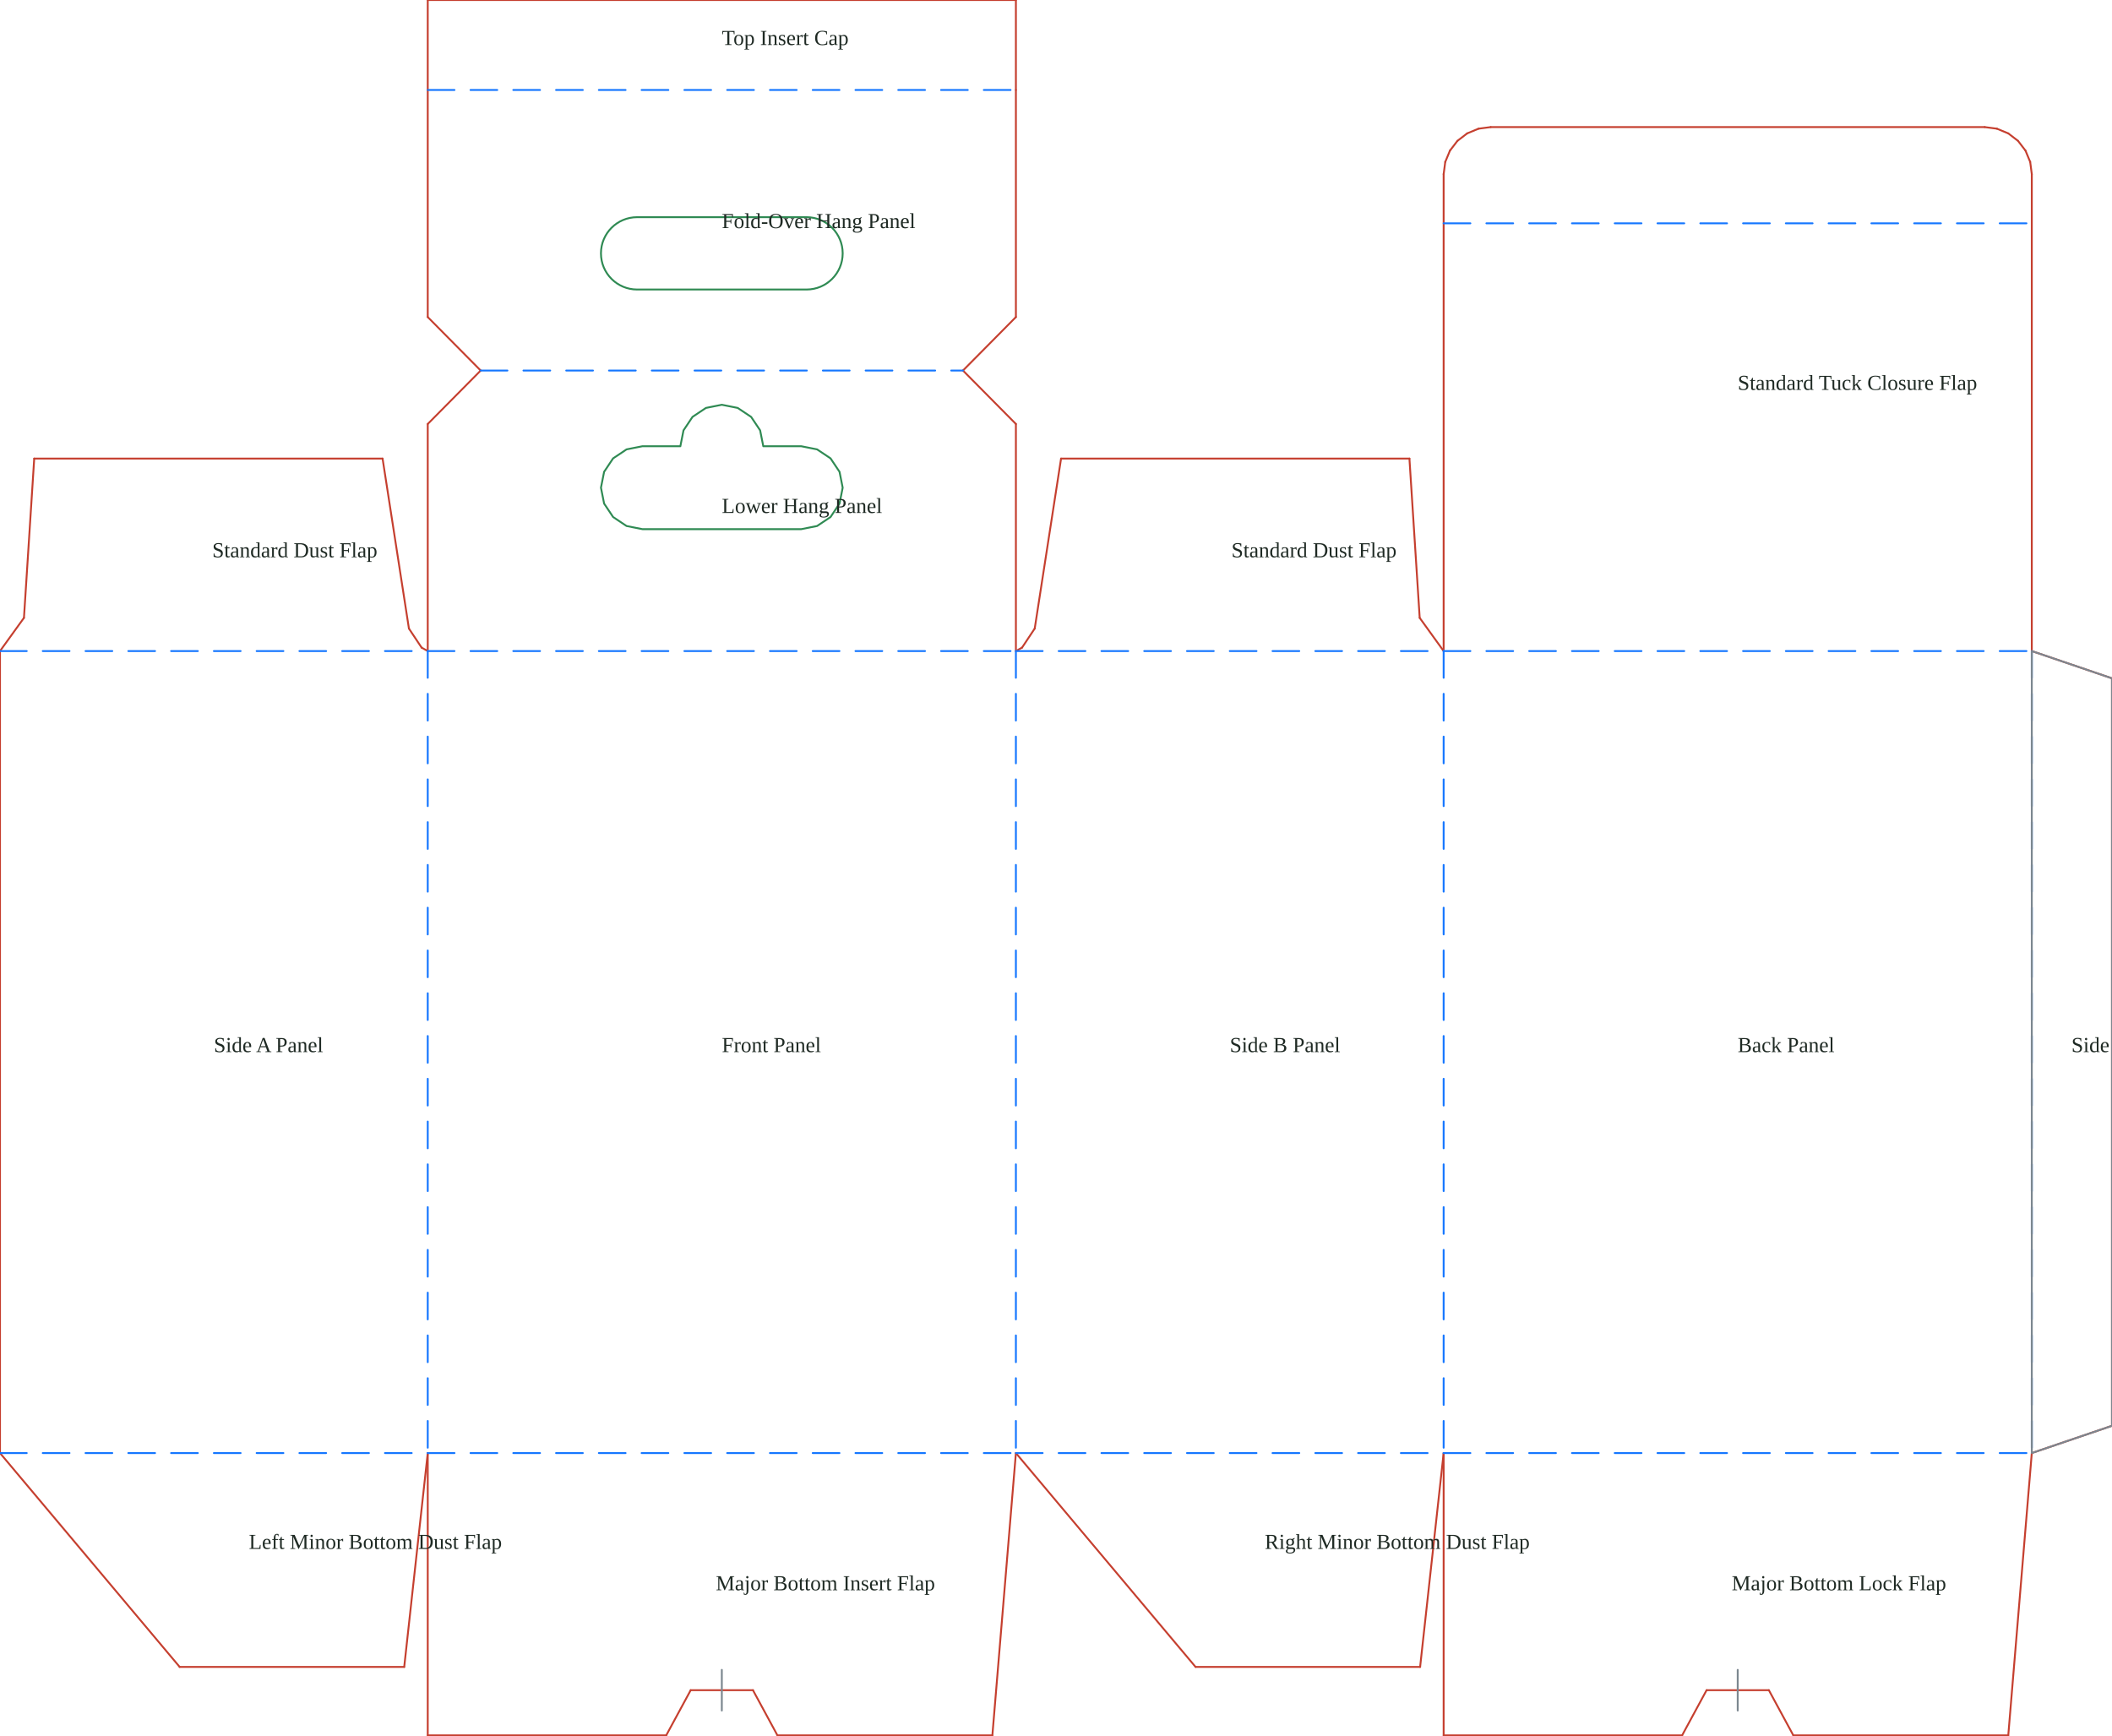
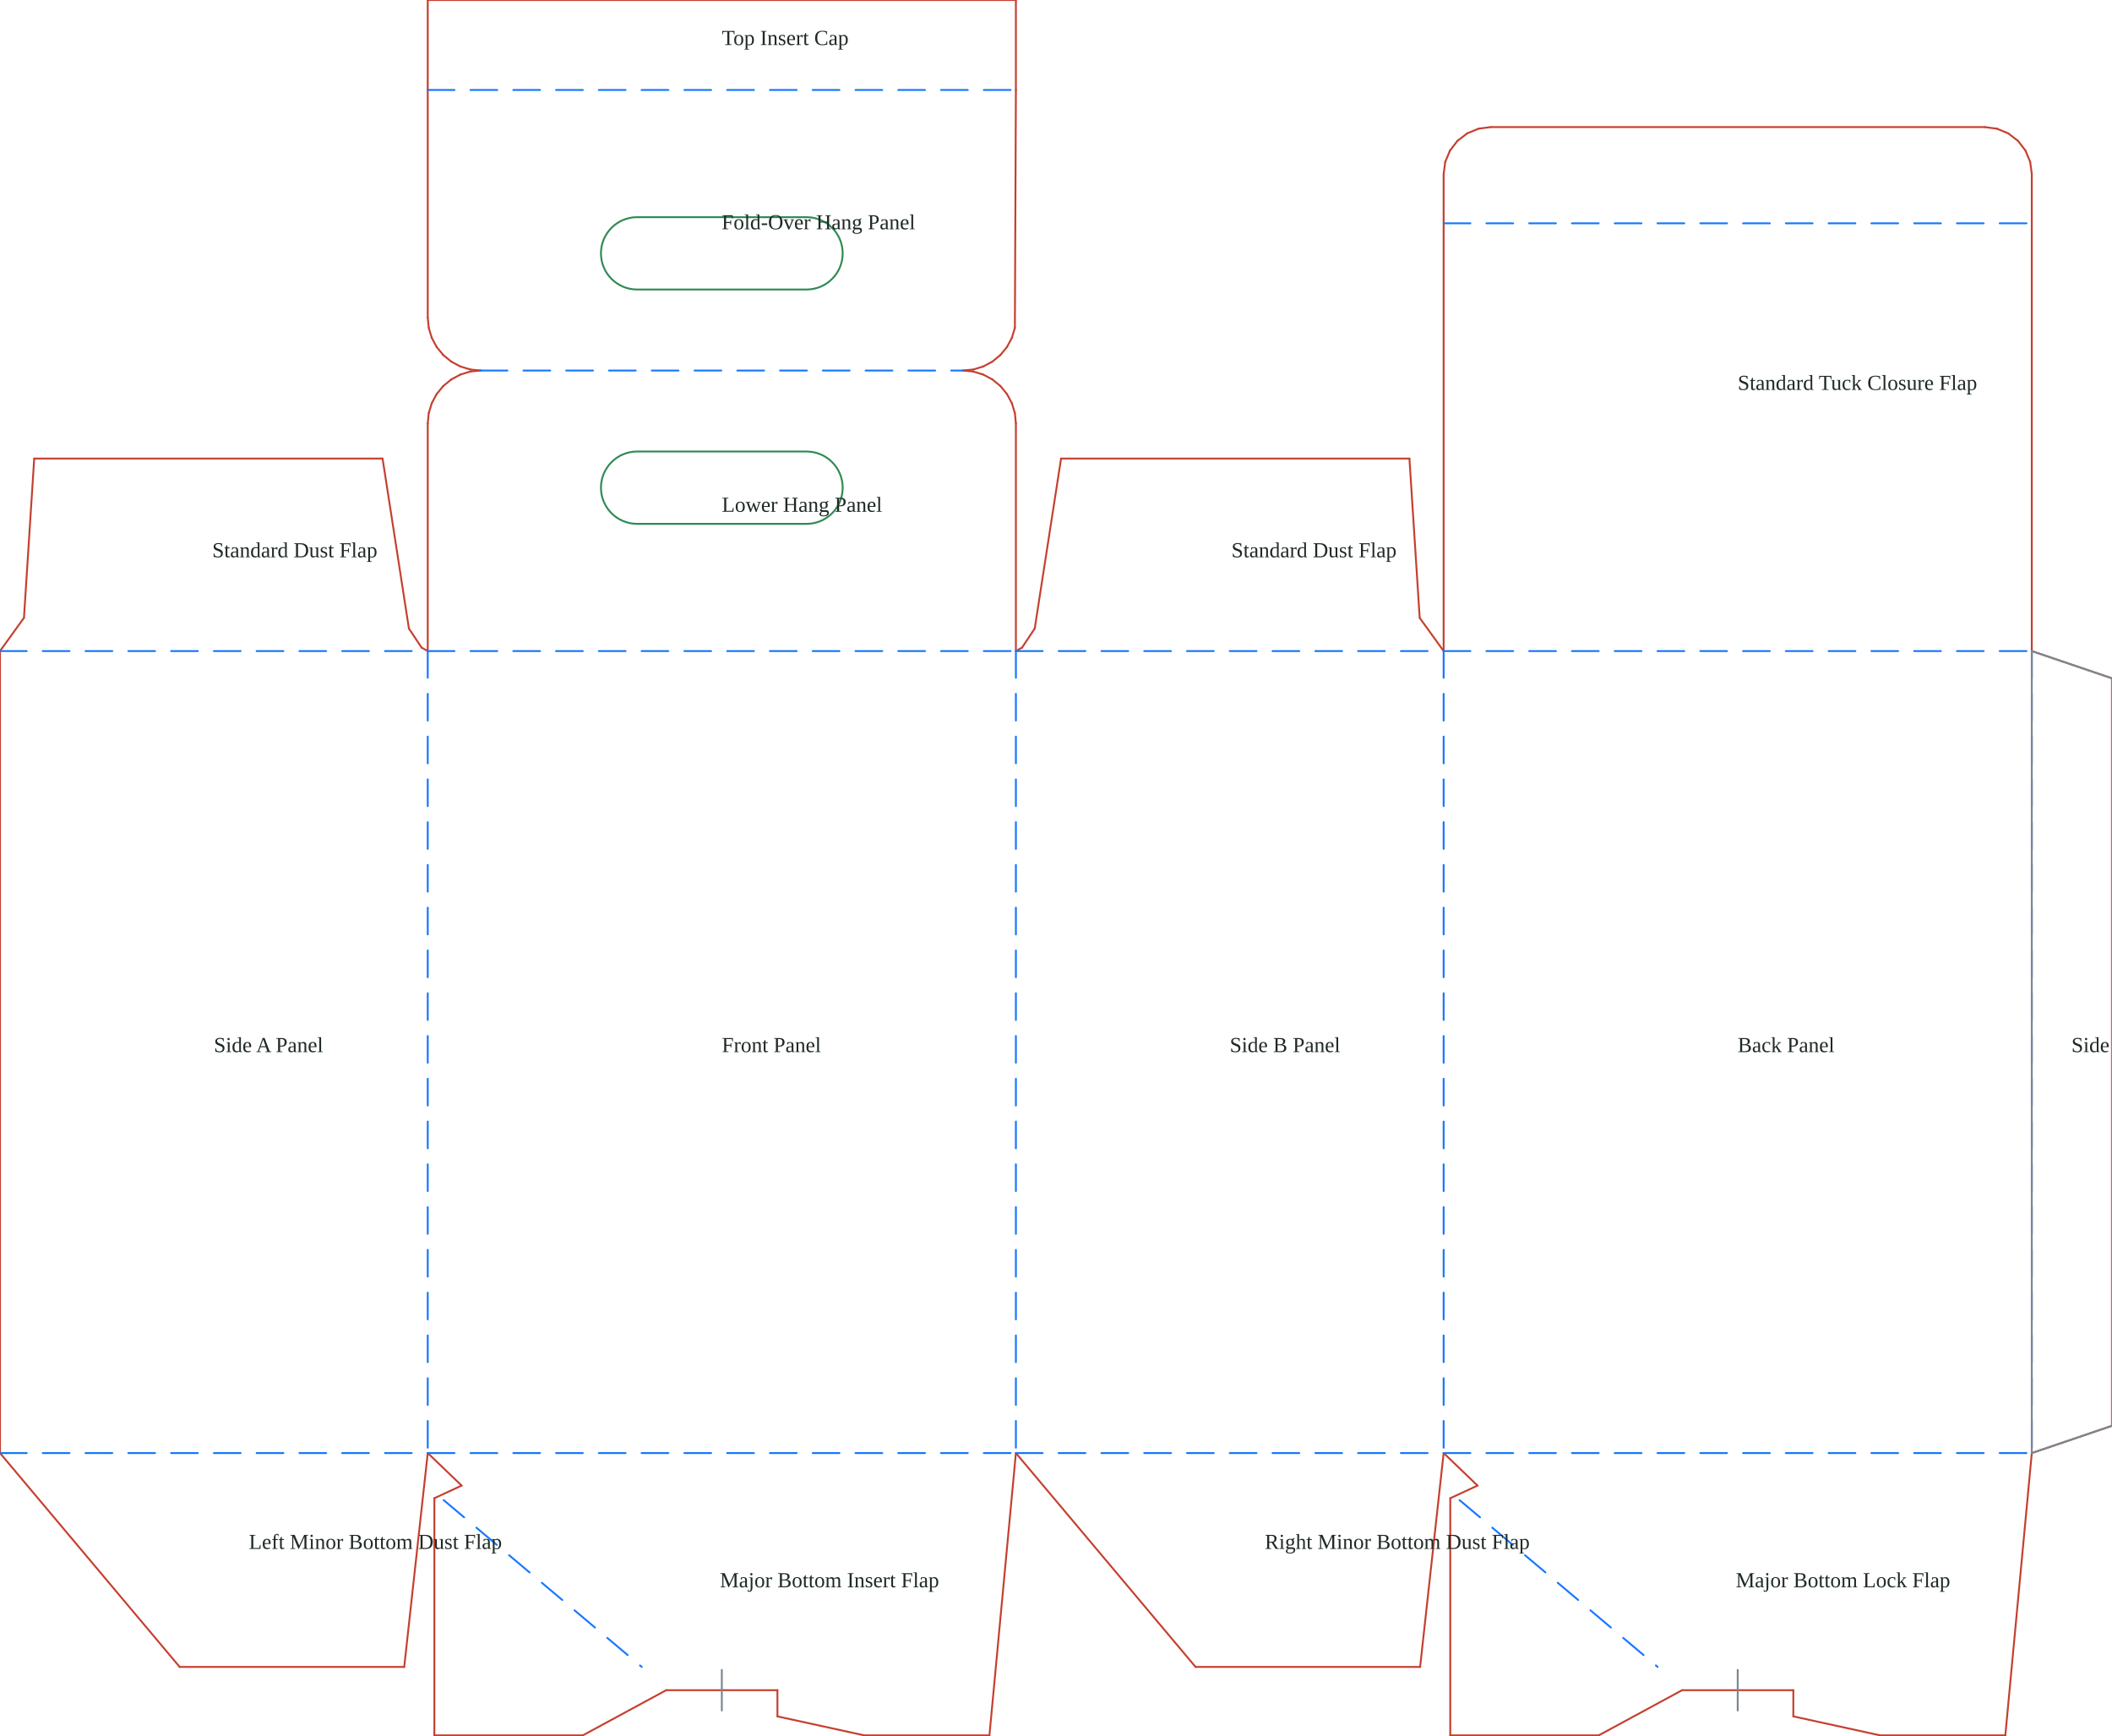
<svg xmlns="http://www.w3.org/2000/svg" width="395mm" height="324.57mm" viewBox="0 0 395 324.57">
  <g id="dieline" fill="none" stroke-linecap="round" stroke-linejoin="round">
    <path id="cut-1" data-layer="cut" d="M 0 271.77 L 0 121.77" stroke="#c53f2f" stroke-width="0.35" />
    <path id="cut-2" data-layer="cut" d="M 0 121.77 L 4.48 115.56" stroke="#c53f2f" stroke-width="0.35" />
    <path id="cut-3" data-layer="cut" d="M 4.48 115.56 L 6.4 85.77" stroke="#c53f2f" stroke-width="0.35" />
    <path id="cut-4" data-layer="cut" d="M 6.4 85.77 L 71.552 85.77" stroke="#c53f2f" stroke-width="0.35" />
    <path id="cut-5" data-layer="cut" d="M 71.552 85.77 L 76.48 117.558" stroke="#c53f2f" stroke-width="0.35" />
    <path id="cut-6" data-layer="cut" d="M 76.48 117.558 L 78.848 121.122" stroke="#c53f2f" stroke-width="0.35" />
    <path id="cut-7" data-layer="cut" d="M 78.848 121.122 L 80 121.77" stroke="#c53f2f" stroke-width="0.35" />
    <path id="cut-8" data-layer="cut" d="M 190 121.77 L 191.152 121.122" stroke="#c53f2f" stroke-width="0.35" />
    <path id="cut-9" data-layer="cut" d="M 191.152 121.122 L 193.52 117.558" stroke="#c53f2f" stroke-width="0.35" />
    <path id="cut-10" data-layer="cut" d="M 193.52 117.558 L 198.448 85.77" stroke="#c53f2f" stroke-width="0.35" />
    <path id="cut-11" data-layer="cut" d="M 198.448 85.77 L 263.6 85.77" stroke="#c53f2f" stroke-width="0.35" />
    <path id="cut-12" data-layer="cut" d="M 263.6 85.77 L 265.52 115.56" stroke="#c53f2f" stroke-width="0.35" />
    <path id="cut-13" data-layer="cut" d="M 265.52 115.56 L 270 121.77" stroke="#c53f2f" stroke-width="0.35" />
-     <path id="cut-14" data-layer="cut" d="M 80 121.77 L 80 79.3" stroke="#c53f2f" stroke-width="0.35" />
-     <path id="cut-15" data-layer="cut" d="M 80 79.3 L 89.9 69.3" stroke="#c53f2f" stroke-width="0.35" />
-     <path id="cut-16" data-layer="cut" d="M 180.1 69.3 L 190 79.3" stroke="#c53f2f" stroke-width="0.35" />
-     <path id="cut-17" data-layer="cut" d="M 190 79.3 L 190 121.77" stroke="#c53f2f" stroke-width="0.35" />
-     <path id="cut-18" data-layer="cut" d="M 89.9 69.3 L 80 59.3" stroke="#c53f2f" stroke-width="0.35" />
-     <path id="cut-19" data-layer="cut" d="M 80 59.3 L 80 16.83" stroke="#c53f2f" stroke-width="0.35" />
-     <path id="cut-20" data-layer="cut" d="M 190 16.83 L 190 59.3" stroke="#c53f2f" stroke-width="0.35" />
-     <path id="cut-21" data-layer="cut" d="M 190 59.3 L 180.1 69.3" stroke="#c53f2f" stroke-width="0.35" />
-     <path id="cut-22" data-layer="cut" d="M 80 16.83 L 80 0" stroke="#c53f2f" stroke-width="0.35" />
-     <path id="cut-23" data-layer="cut" d="M 80 0 L 190 0" stroke="#c53f2f" stroke-width="0.35" />
-     <path id="cut-24" data-layer="cut" d="M 190 0 L 190 16.83" stroke="#c53f2f" stroke-width="0.35" />
-     <path id="cut-25" data-layer="cut" d="M 270 121.77 L 270 32.57" stroke="#c53f2f" stroke-width="0.35" />
-     <path id="cut-26" data-layer="cut" d="M 270 32.57 L 270.3 30.292" stroke="#c53f2f" stroke-width="0.35" />
-     <path id="cut-27" data-layer="cut" d="M 270.3 30.292 L 271.179 28.17" stroke="#c53f2f" stroke-width="0.35" />
-     <path id="cut-28" data-layer="cut" d="M 271.179 28.17 L 272.577 26.347" stroke="#c53f2f" stroke-width="0.35" />
-     <path id="cut-29" data-layer="cut" d="M 272.577 26.347 L 274.4 24.949" stroke="#c53f2f" stroke-width="0.35" />
-     <path id="cut-30" data-layer="cut" d="M 274.4 24.949 L 276.522 24.07" stroke="#c53f2f" stroke-width="0.35" />
-     <path id="cut-31" data-layer="cut" d="M 276.522 24.07 L 278.8 23.77" stroke="#c53f2f" stroke-width="0.35" />
-     <path id="cut-32" data-layer="cut" d="M 278.8 23.77 L 371.2 23.77" stroke="#c53f2f" stroke-width="0.35" />
-     <path id="cut-33" data-layer="cut" d="M 371.2 23.77 L 373.478 24.07" stroke="#c53f2f" stroke-width="0.35" />
-     <path id="cut-34" data-layer="cut" d="M 373.478 24.07 L 375.6 24.949" stroke="#c53f2f" stroke-width="0.35" />
-     <path id="cut-35" data-layer="cut" d="M 375.6 24.949 L 377.423 26.347" stroke="#c53f2f" stroke-width="0.35" />
-     <path id="cut-36" data-layer="cut" d="M 377.423 26.347 L 378.821 28.17" stroke="#c53f2f" stroke-width="0.35" />
-     <path id="cut-37" data-layer="cut" d="M 378.821 28.17 L 379.7 30.292" stroke="#c53f2f" stroke-width="0.35" />
-     <path id="cut-38" data-layer="cut" d="M 379.7 30.292 L 380 32.57" stroke="#c53f2f" stroke-width="0.35" />
-     <path id="cut-39" data-layer="cut" d="M 380 32.57 L 380 121.77" stroke="#c53f2f" stroke-width="0.35" />
-     <path id="cut-40" data-layer="cut" d="M 0 271.77 L 33.6 311.77" stroke="#c53f2f" stroke-width="0.35" />
-     <path id="cut-41" data-layer="cut" d="M 33.6 311.77 L 75.6 311.77" stroke="#c53f2f" stroke-width="0.35" />
-     <path id="cut-42" data-layer="cut" d="M 75.6 311.77 L 80 271.77" stroke="#c53f2f" stroke-width="0.35" />
-     <path id="cut-43" data-layer="cut" d="M 80 271.77 L 80 324.57" stroke="#c53f2f" stroke-width="0.35" />
-     <path id="cut-44" data-layer="cut" d="M 80 324.57 L 124.6 324.57" stroke="#c53f2f" stroke-width="0.35" />
-     <path id="cut-45" data-layer="cut" d="M 124.6 324.57 L 129.176 316.122" stroke="#c53f2f" stroke-width="0.35" />
-     <path id="cut-46" data-layer="cut" d="M 129.176 316.122 L 140.824 316.122" stroke="#c53f2f" stroke-width="0.35" />
-     <path id="cut-47" data-layer="cut" d="M 140.824 316.122 L 145.4 324.57" stroke="#c53f2f" stroke-width="0.35" />
-     <path id="cut-48" data-layer="cut" d="M 145.4 324.57 L 185.6 324.57" stroke="#c53f2f" stroke-width="0.35" />
-     <path id="cut-49" data-layer="cut" d="M 185.6 324.57 L 190 271.77" stroke="#c53f2f" stroke-width="0.35" />
-     <path id="cut-50" data-layer="cut" d="M 190 271.77 L 223.6 311.77" stroke="#c53f2f" stroke-width="0.35" />
-     <path id="cut-51" data-layer="cut" d="M 223.6 311.77 L 265.6 311.77" stroke="#c53f2f" stroke-width="0.35" />
-     <path id="cut-52" data-layer="cut" d="M 265.6 311.77 L 270 271.77" stroke="#c53f2f" stroke-width="0.35" />
-     <path id="cut-53" data-layer="cut" d="M 270 271.77 L 270 324.57" stroke="#c53f2f" stroke-width="0.35" />
-     <path id="cut-54" data-layer="cut" d="M 270 324.57 L 314.6 324.57" stroke="#c53f2f" stroke-width="0.35" />
-     <path id="cut-55" data-layer="cut" d="M 314.6 324.57 L 319.176 316.122" stroke="#c53f2f" stroke-width="0.35" />
-     <path id="cut-56" data-layer="cut" d="M 319.176 316.122 L 330.824 316.122" stroke="#c53f2f" stroke-width="0.35" />
-     <path id="cut-57" data-layer="cut" d="M 330.824 316.122 L 335.4 324.57" stroke="#c53f2f" stroke-width="0.35" />
-     <path id="cut-58" data-layer="cut" d="M 335.4 324.57 L 375.6 324.57" stroke="#c53f2f" stroke-width="0.35" />
-     <path id="cut-59" data-layer="cut" d="M 375.6 324.57 L 380 271.77" stroke="#c53f2f" stroke-width="0.35" />
-     <path id="cut-60" data-layer="cut" d="M 380 121.77 L 395 126.87" stroke="#c53f2f" stroke-width="0.35" />
-     <path id="cut-61" data-layer="cut" d="M 395 126.87 L 395 266.67" stroke="#c53f2f" stroke-width="0.35" />
-     <path id="cut-62" data-layer="cut" d="M 395 266.67 L 380 271.77" stroke="#c53f2f" stroke-width="0.35" />
+     <path id="cut-14" data-layer="cut" d="M 80 121.77 L 80 79.2" stroke="#c53f2f" stroke-width="0.35" />
+     <path id="cut-15" data-layer="cut" d="M 80 79.2 L 80.19 77.269" stroke="#c53f2f" stroke-width="0.35" />
+     <path id="cut-16" data-layer="cut" d="M 80.19 77.269 L 80.754 75.411" stroke="#c53f2f" stroke-width="0.35" />
+     <path id="cut-17" data-layer="cut" d="M 80.754 75.411 L 81.668 73.7" stroke="#c53f2f" stroke-width="0.35" />
+     <path id="cut-18" data-layer="cut" d="M 81.668 73.7 L 82.9 72.2" stroke="#c53f2f" stroke-width="0.35" />
+     <path id="cut-19" data-layer="cut" d="M 82.9 72.2 L 84.4 70.968" stroke="#c53f2f" stroke-width="0.35" />
+     <path id="cut-20" data-layer="cut" d="M 84.4 70.968 L 86.111 70.054" stroke="#c53f2f" stroke-width="0.35" />
+     <path id="cut-21" data-layer="cut" d="M 86.111 70.054 L 87.969 69.49" stroke="#c53f2f" stroke-width="0.35" />
+     <path id="cut-22" data-layer="cut" d="M 87.969 69.49 L 89.9 69.3" stroke="#c53f2f" stroke-width="0.35" />
+     <path id="cut-23" data-layer="cut" d="M 180.1 69.3 L 182.031 69.49" stroke="#c53f2f" stroke-width="0.35" />
+     <path id="cut-24" data-layer="cut" d="M 182.031 69.49 L 183.889 70.054" stroke="#c53f2f" stroke-width="0.35" />
+     <path id="cut-25" data-layer="cut" d="M 183.889 70.054 L 185.6 70.968" stroke="#c53f2f" stroke-width="0.35" />
+     <path id="cut-26" data-layer="cut" d="M 185.6 70.968 L 187.1 72.2" stroke="#c53f2f" stroke-width="0.35" />
+     <path id="cut-27" data-layer="cut" d="M 187.1 72.2 L 188.332 73.7" stroke="#c53f2f" stroke-width="0.35" />
+     <path id="cut-28" data-layer="cut" d="M 188.332 73.7 L 189.246 75.411" stroke="#c53f2f" stroke-width="0.35" />
+     <path id="cut-29" data-layer="cut" d="M 189.246 75.411 L 189.81 77.269" stroke="#c53f2f" stroke-width="0.35" />
+     <path id="cut-30" data-layer="cut" d="M 189.81 77.269 L 190 79.2" stroke="#c53f2f" stroke-width="0.35" />
+     <path id="cut-31" data-layer="cut" d="M 190 79.2 L 190 121.77" stroke="#c53f2f" stroke-width="0.35" />
+     <path id="cut-32" data-layer="cut" d="M 89.9 69.3 L 87.969 69.11" stroke="#c53f2f" stroke-width="0.35" />
+     <path id="cut-33" data-layer="cut" d="M 87.969 69.11 L 86.111 68.546" stroke="#c53f2f" stroke-width="0.35" />
+     <path id="cut-34" data-layer="cut" d="M 86.111 68.546 L 84.4 67.632" stroke="#c53f2f" stroke-width="0.35" />
+     <path id="cut-35" data-layer="cut" d="M 84.4 67.632 L 82.9 66.4" stroke="#c53f2f" stroke-width="0.35" />
+     <path id="cut-36" data-layer="cut" d="M 82.9 66.4 L 81.668 64.9" stroke="#c53f2f" stroke-width="0.35" />
+     <path id="cut-37" data-layer="cut" d="M 81.668 64.9 L 80.754 63.189" stroke="#c53f2f" stroke-width="0.35" />
+     <path id="cut-38" data-layer="cut" d="M 80.754 63.189 L 80.19 61.331" stroke="#c53f2f" stroke-width="0.35" />
+     <path id="cut-39" data-layer="cut" d="M 80.19 61.331 L 80 59.4" stroke="#c53f2f" stroke-width="0.35" />
+     <path id="cut-40" data-layer="cut" d="M 80 59.4 L 80 16.83" stroke="#c53f2f" stroke-width="0.35" />
+     <path id="cut-41" data-layer="cut" d="M 190 16.83 L 189.81 61.331" stroke="#c53f2f" stroke-width="0.35" />
+     <path id="cut-42" data-layer="cut" d="M 189.81 61.331 L 189.246 63.189" stroke="#c53f2f" stroke-width="0.35" />
+     <path id="cut-43" data-layer="cut" d="M 189.246 63.189 L 188.332 64.9" stroke="#c53f2f" stroke-width="0.35" />
+     <path id="cut-44" data-layer="cut" d="M 188.332 64.9 L 187.1 66.4" stroke="#c53f2f" stroke-width="0.35" />
+     <path id="cut-45" data-layer="cut" d="M 187.1 66.4 L 185.6 67.632" stroke="#c53f2f" stroke-width="0.35" />
+     <path id="cut-46" data-layer="cut" d="M 185.6 67.632 L 183.889 68.546" stroke="#c53f2f" stroke-width="0.35" />
+     <path id="cut-47" data-layer="cut" d="M 183.889 68.546 L 182.031 69.11" stroke="#c53f2f" stroke-width="0.35" />
+     <path id="cut-48" data-layer="cut" d="M 182.031 69.11 L 180.1 69.3" stroke="#c53f2f" stroke-width="0.35" />
+     <path id="cut-49" data-layer="cut" d="M 80 16.83 L 80 0" stroke="#c53f2f" stroke-width="0.35" />
+     <path id="cut-50" data-layer="cut" d="M 80 0 L 190 0" stroke="#c53f2f" stroke-width="0.35" />
+     <path id="cut-51" data-layer="cut" d="M 190 0 L 190 16.83" stroke="#c53f2f" stroke-width="0.35" />
+     <path id="cut-52" data-layer="cut" d="M 270 121.77 L 270 32.57" stroke="#c53f2f" stroke-width="0.35" />
+     <path id="cut-53" data-layer="cut" d="M 270 32.57 L 270.3 30.292" stroke="#c53f2f" stroke-width="0.35" />
+     <path id="cut-54" data-layer="cut" d="M 270.3 30.292 L 271.179 28.17" stroke="#c53f2f" stroke-width="0.35" />
+     <path id="cut-55" data-layer="cut" d="M 271.179 28.17 L 272.577 26.347" stroke="#c53f2f" stroke-width="0.35" />
+     <path id="cut-56" data-layer="cut" d="M 272.577 26.347 L 274.4 24.949" stroke="#c53f2f" stroke-width="0.35" />
+     <path id="cut-57" data-layer="cut" d="M 274.4 24.949 L 276.522 24.07" stroke="#c53f2f" stroke-width="0.35" />
+     <path id="cut-58" data-layer="cut" d="M 276.522 24.07 L 278.8 23.77" stroke="#c53f2f" stroke-width="0.35" />
+     <path id="cut-59" data-layer="cut" d="M 278.8 23.77 L 371.2 23.77" stroke="#c53f2f" stroke-width="0.35" />
+     <path id="cut-60" data-layer="cut" d="M 371.2 23.77 L 373.478 24.07" stroke="#c53f2f" stroke-width="0.35" />
+     <path id="cut-61" data-layer="cut" d="M 373.478 24.07 L 375.6 24.949" stroke="#c53f2f" stroke-width="0.35" />
+     <path id="cut-62" data-layer="cut" d="M 375.6 24.949 L 377.423 26.347" stroke="#c53f2f" stroke-width="0.35" />
+     <path id="cut-63" data-layer="cut" d="M 377.423 26.347 L 378.821 28.17" stroke="#c53f2f" stroke-width="0.35" />
+     <path id="cut-64" data-layer="cut" d="M 378.821 28.17 L 379.7 30.292" stroke="#c53f2f" stroke-width="0.35" />
+     <path id="cut-65" data-layer="cut" d="M 379.7 30.292 L 380 32.57" stroke="#c53f2f" stroke-width="0.35" />
+     <path id="cut-66" data-layer="cut" d="M 380 32.57 L 380 121.77" stroke="#c53f2f" stroke-width="0.35" />
+     <path id="cut-67" data-layer="cut" d="M 0 271.77 L 33.6 311.77" stroke="#c53f2f" stroke-width="0.35" />
+     <path id="cut-68" data-layer="cut" d="M 33.6 311.77 L 75.6 311.77" stroke="#c53f2f" stroke-width="0.35" />
+     <path id="cut-69" data-layer="cut" d="M 75.6 311.77 L 80 271.77" stroke="#c53f2f" stroke-width="0.35" />
+     <path id="cut-70" data-layer="cut" d="M 80 271.77 L 86.336 277.853" stroke="#c53f2f" stroke-width="0.35" />
+     <path id="cut-71" data-layer="cut" d="M 86.336 277.853 L 81.237 280.218" stroke="#c53f2f" stroke-width="0.35" />
+     <path id="cut-72" data-layer="cut" d="M 81.237 280.218 L 81.237 324.57" stroke="#c53f2f" stroke-width="0.35" />
+     <path id="cut-73" data-layer="cut" d="M 81.237 324.57 L 109 324.57" stroke="#c53f2f" stroke-width="0.35" />
+     <path id="cut-74" data-layer="cut" d="M 109 324.57 L 124.6 316.122" stroke="#c53f2f" stroke-width="0.35" />
+     <path id="cut-75" data-layer="cut" d="M 124.6 316.122 L 145.4 316.122" stroke="#c53f2f" stroke-width="0.35" />
+     <path id="cut-76" data-layer="cut" d="M 145.4 316.122 L 145.4 321.022" stroke="#c53f2f" stroke-width="0.35" />
+     <path id="cut-77" data-layer="cut" d="M 145.4 321.022 L 161.624 324.57" stroke="#c53f2f" stroke-width="0.35" />
+     <path id="cut-78" data-layer="cut" d="M 161.624 324.57 L 185.05 324.57" stroke="#c53f2f" stroke-width="0.35" />
+     <path id="cut-79" data-layer="cut" d="M 185.05 324.57 L 190 271.77" stroke="#c53f2f" stroke-width="0.35" />
+     <path id="cut-80" data-layer="cut" d="M 190 271.77 L 223.6 311.77" stroke="#c53f2f" stroke-width="0.35" />
+     <path id="cut-81" data-layer="cut" d="M 223.6 311.77 L 265.6 311.77" stroke="#c53f2f" stroke-width="0.35" />
+     <path id="cut-82" data-layer="cut" d="M 265.6 311.77 L 270 271.77" stroke="#c53f2f" stroke-width="0.35" />
+     <path id="cut-83" data-layer="cut" d="M 270 271.77 L 276.336 277.853" stroke="#c53f2f" stroke-width="0.35" />
+     <path id="cut-84" data-layer="cut" d="M 276.336 277.853 L 271.238 280.218" stroke="#c53f2f" stroke-width="0.35" />
+     <path id="cut-85" data-layer="cut" d="M 271.238 280.218 L 271.238 324.57" stroke="#c53f2f" stroke-width="0.35" />
+     <path id="cut-86" data-layer="cut" d="M 271.238 324.57 L 299 324.57" stroke="#c53f2f" stroke-width="0.35" />
+     <path id="cut-87" data-layer="cut" d="M 299 324.57 L 314.6 316.122" stroke="#c53f2f" stroke-width="0.35" />
+     <path id="cut-88" data-layer="cut" d="M 314.6 316.122 L 335.4 316.122" stroke="#c53f2f" stroke-width="0.35" />
+     <path id="cut-89" data-layer="cut" d="M 335.4 316.122 L 335.4 321.022" stroke="#c53f2f" stroke-width="0.35" />
+     <path id="cut-90" data-layer="cut" d="M 335.4 321.022 L 351.624 324.57" stroke="#c53f2f" stroke-width="0.35" />
+     <path id="cut-91" data-layer="cut" d="M 351.624 324.57 L 375.05 324.57" stroke="#c53f2f" stroke-width="0.35" />
+     <path id="cut-92" data-layer="cut" d="M 375.05 324.57 L 380 271.77" stroke="#c53f2f" stroke-width="0.35" />
+     <path id="cut-93" data-layer="cut" d="M 380 121.77 L 395 126.87" stroke="#c53f2f" stroke-width="0.35" />
+     <path id="cut-94" data-layer="cut" d="M 395 126.87 L 395 266.67" stroke="#c53f2f" stroke-width="0.35" />
+     <path id="cut-95" data-layer="cut" d="M 395 266.67 L 380 271.77" stroke="#c53f2f" stroke-width="0.35" />
    <path id="body-crease-body-sideA-body-front-line" data-layer="crease" d="M 80 121.77 L 80 271.77" stroke="#1677ff" stroke-width="0.35" stroke-dasharray="5 3" />
    <path id="body-crease-body-front-body-sideB-line" data-layer="crease" d="M 190 121.77 L 190 271.77" stroke="#1677ff" stroke-width="0.35" stroke-dasharray="5 3" />
    <path id="body-crease-body-sideB-body-back-line" data-layer="crease" d="M 270 121.77 L 270 271.77" stroke="#1677ff" stroke-width="0.35" stroke-dasharray="5 3" />
    <path id="topDustSideA-hinge-line" data-layer="crease" d="M 0 121.77 L 80 121.77" stroke="#1677ff" stroke-width="0.35" stroke-dasharray="5 3" />
    <path id="topDustSideB-hinge-line" data-layer="crease" d="M 190 121.77 L 270 121.77" stroke="#1677ff" stroke-width="0.35" stroke-dasharray="5 3" />
    <path id="foldedHangTab-attach-hinge-line" data-layer="crease" d="M 80 121.77 L 190 121.77" stroke="#1677ff" stroke-width="0.35" stroke-dasharray="5 3" />
    <path id="foldedHangTab-panel-fold-line" data-layer="crease" d="M 89.9 69.3 L 180.1 69.3" stroke="#1677ff" stroke-width="0.35" stroke-dasharray="5 3" />
    <path id="foldedHangTab-cap-fold-line" data-layer="crease" d="M 80 16.83 L 190 16.83" stroke="#1677ff" stroke-width="0.35" stroke-dasharray="5 3" />
    <path id="topTuck-hinge-line" data-layer="crease" d="M 270 121.77 L 380 121.77" stroke="#1677ff" stroke-width="0.35" stroke-dasharray="5 3" />
    <path id="bottomMinorSideA-hinge-line" data-layer="crease" d="M 0 271.77 L 80 271.77" stroke="#1677ff" stroke-width="0.35" stroke-dasharray="5 3" />
    <path id="bottomMajorFront-hinge-line" data-layer="crease" d="M 80 271.77 L 190 271.77" stroke="#1677ff" stroke-width="0.35" stroke-dasharray="5 3" />
    <path id="bottomMinorSideB-hinge-line" data-layer="crease" d="M 190 271.77 L 270 271.77" stroke="#1677ff" stroke-width="0.35" stroke-dasharray="5 3" />
    <path id="bottomMajorBack-hinge-line" data-layer="crease" d="M 270 271.77 L 380 271.77" stroke="#1677ff" stroke-width="0.35" stroke-dasharray="5 3" />
    <path id="sideGlue-hinge-line" data-layer="crease" d="M 380 121.77 L 380 271.77" stroke="#1677ff" stroke-width="0.35" stroke-dasharray="5 3" />
-     <path id="foldedHangTab-lower-euro-slot" data-layer="hole" d="M 120.15 83.46 L 127.245 83.46 L 127.835 80.492 L 129.516 77.976 L 132.032 76.295 L 135 75.705 L 137.968 76.295 L 140.484 77.976 L 142.165 80.492 L 142.755 83.46 L 149.85 83.46 L 152.818 84.05 L 155.334 85.731 L 157.015 88.247 L 157.605 91.215 L 157.015 94.183 L 155.334 96.699 L 152.818 98.38 L 149.85 98.97 L 120.15 98.97 L 117.182 98.38 L 114.666 96.699 L 112.985 94.183 L 112.395 91.215 L 112.985 88.247 L 114.666 85.731 L 117.182 84.05 L 120.15 83.46 Z" stroke="#2f8a53" stroke-width="0.35" />
+     <path id="foldedHangTab-lower-euro-slot" data-layer="hole" d="M 119.16 84.45 L 150.84 84.45 A 6.765 6.765 0 0 1 157.605 91.215 L 157.605 91.215 A 6.765 6.765 0 0 1 150.84 97.98 L 119.16 97.98 A 6.765 6.765 0 0 1 112.395 91.215 L 112.395 91.215 A 6.765 6.765 0 0 1 119.16 84.45 Z" stroke="#2f8a53" stroke-width="0.35" />
    <path id="foldedHangTab-upper-rounded-slot" data-layer="hole" d="M 119.16 40.62 L 150.84 40.62 A 6.765 6.765 0 0 1 157.605 47.385 L 157.605 47.385 A 6.765 6.765 0 0 1 150.84 54.15 L 119.16 54.15 A 6.765 6.765 0 0 1 112.395 47.385 L 112.395 47.385 A 6.765 6.765 0 0 1 119.16 40.62 Z" stroke="#2f8a53" stroke-width="0.35" />
    <path id="topTuck-lip-score" data-layer="crease" d="M 270 41.77 L 380 41.77" stroke="#1677ff" stroke-width="0.35" stroke-dasharray="5 3" />
+     <path id="bottomMajorFront-diagonal-score-guide" data-layer="crease" d="M 82.978 280.57 L 120.024 311.77" stroke="#1677ff" stroke-width="0.35" stroke-dasharray="5 3" />
    <path id="bottomMajorFront-notch-center-guide" data-layer="safe" d="M 135 312.32 L 135 319.924" stroke="#7c8790" stroke-width="0.35" />
+     <path id="bottomMajorBack-diagonal-score-guide" data-layer="crease" d="M 272.978 280.57 L 310.024 311.77" stroke="#1677ff" stroke-width="0.35" stroke-dasharray="5 3" />
    <path id="bottomMajorBack-notch-center-guide" data-layer="safe" d="M 325 312.32 L 325 319.924" stroke="#7c8790" stroke-width="0.35" />
    <path id="sideGlue-glue-zone" data-layer="safe" d="M 380 121.77 L 395 126.87 L 395 266.67 L 380 271.77 Z" stroke="#7c8790" stroke-width="0.35" />
    <text id="label-body-sideA" data-layer="label" x="40" y="196.77" fill="#1f2a24" font-size="4">Side A Panel</text>
    <text id="label-body-front" data-layer="label" x="135" y="196.77" fill="#1f2a24" font-size="4">Front Panel</text>
    <text id="label-body-sideB" data-layer="label" x="230" y="196.77" fill="#1f2a24" font-size="4">Side B Panel</text>
    <text id="label-body-back" data-layer="label" x="325" y="196.77" fill="#1f2a24" font-size="4">Back Panel</text>
    <text id="label-topDustSideA-face" data-layer="label" x="39.692" y="104.223" fill="#1f2a24" font-size="4">Standard Dust Flap</text>
    <text id="label-topDustSideB-face" data-layer="label" x="230.308" y="104.223" fill="#1f2a24" font-size="4">Standard Dust Flap</text>
-     <text id="label-foldedHangTab-lower" data-layer="label" x="135" y="95.935" fill="#1f2a24" font-size="4">Lower Hang Panel</text>
-     <text id="label-foldedHangTab-upper" data-layer="label" x="135" y="42.665" fill="#1f2a24" font-size="4">Fold-Over Hang Panel</text>
+     <text id="label-foldedHangTab-lower" data-layer="label" x="135" y="95.715" fill="#1f2a24" font-size="4">Lower Hang Panel</text>
+     <text id="label-foldedHangTab-upper" data-layer="label" x="134.961" y="42.883" fill="#1f2a24" font-size="4">Fold-Over Hang Panel</text>
    <text id="label-foldedHangTab-cap" data-layer="label" x="135" y="8.415" fill="#1f2a24" font-size="4">Top Insert Cap</text>
    <text id="label-topTuck-face" data-layer="label" x="325" y="72.921" fill="#1f2a24" font-size="4">Standard Tuck Closure Flap</text>
    <text id="label-bottomMinorSideA-face" data-layer="label" x="46.542" y="289.693" fill="#1f2a24" font-size="4">Left Minor Bottom Dust Flap</text>
-     <text id="label-bottomMajorFront-face" data-layer="label" x="133.881" y="297.429" fill="#1f2a24" font-size="4">Major Bottom Insert Flap</text>
+     <text id="label-bottomMajorFront-face" data-layer="label" x="134.639" y="296.864" fill="#1f2a24" font-size="4">Major Bottom Insert Flap</text>
    <text id="label-bottomMinorSideB-face" data-layer="label" x="236.542" y="289.693" fill="#1f2a24" font-size="4">Right Minor Bottom Dust Flap</text>
-     <text id="label-bottomMajorBack-face" data-layer="label" x="323.881" y="297.429" fill="#1f2a24" font-size="4">Major Bottom Lock Flap</text>
+     <text id="label-bottomMajorBack-face" data-layer="label" x="324.639" y="296.864" fill="#1f2a24" font-size="4">Major Bottom Lock Flap</text>
    <text id="label-sideGlue-face" data-layer="label" x="387.412" y="196.77" fill="#1f2a24" font-size="4">Side Glue Seam Tab</text>
  </g>
</svg>
